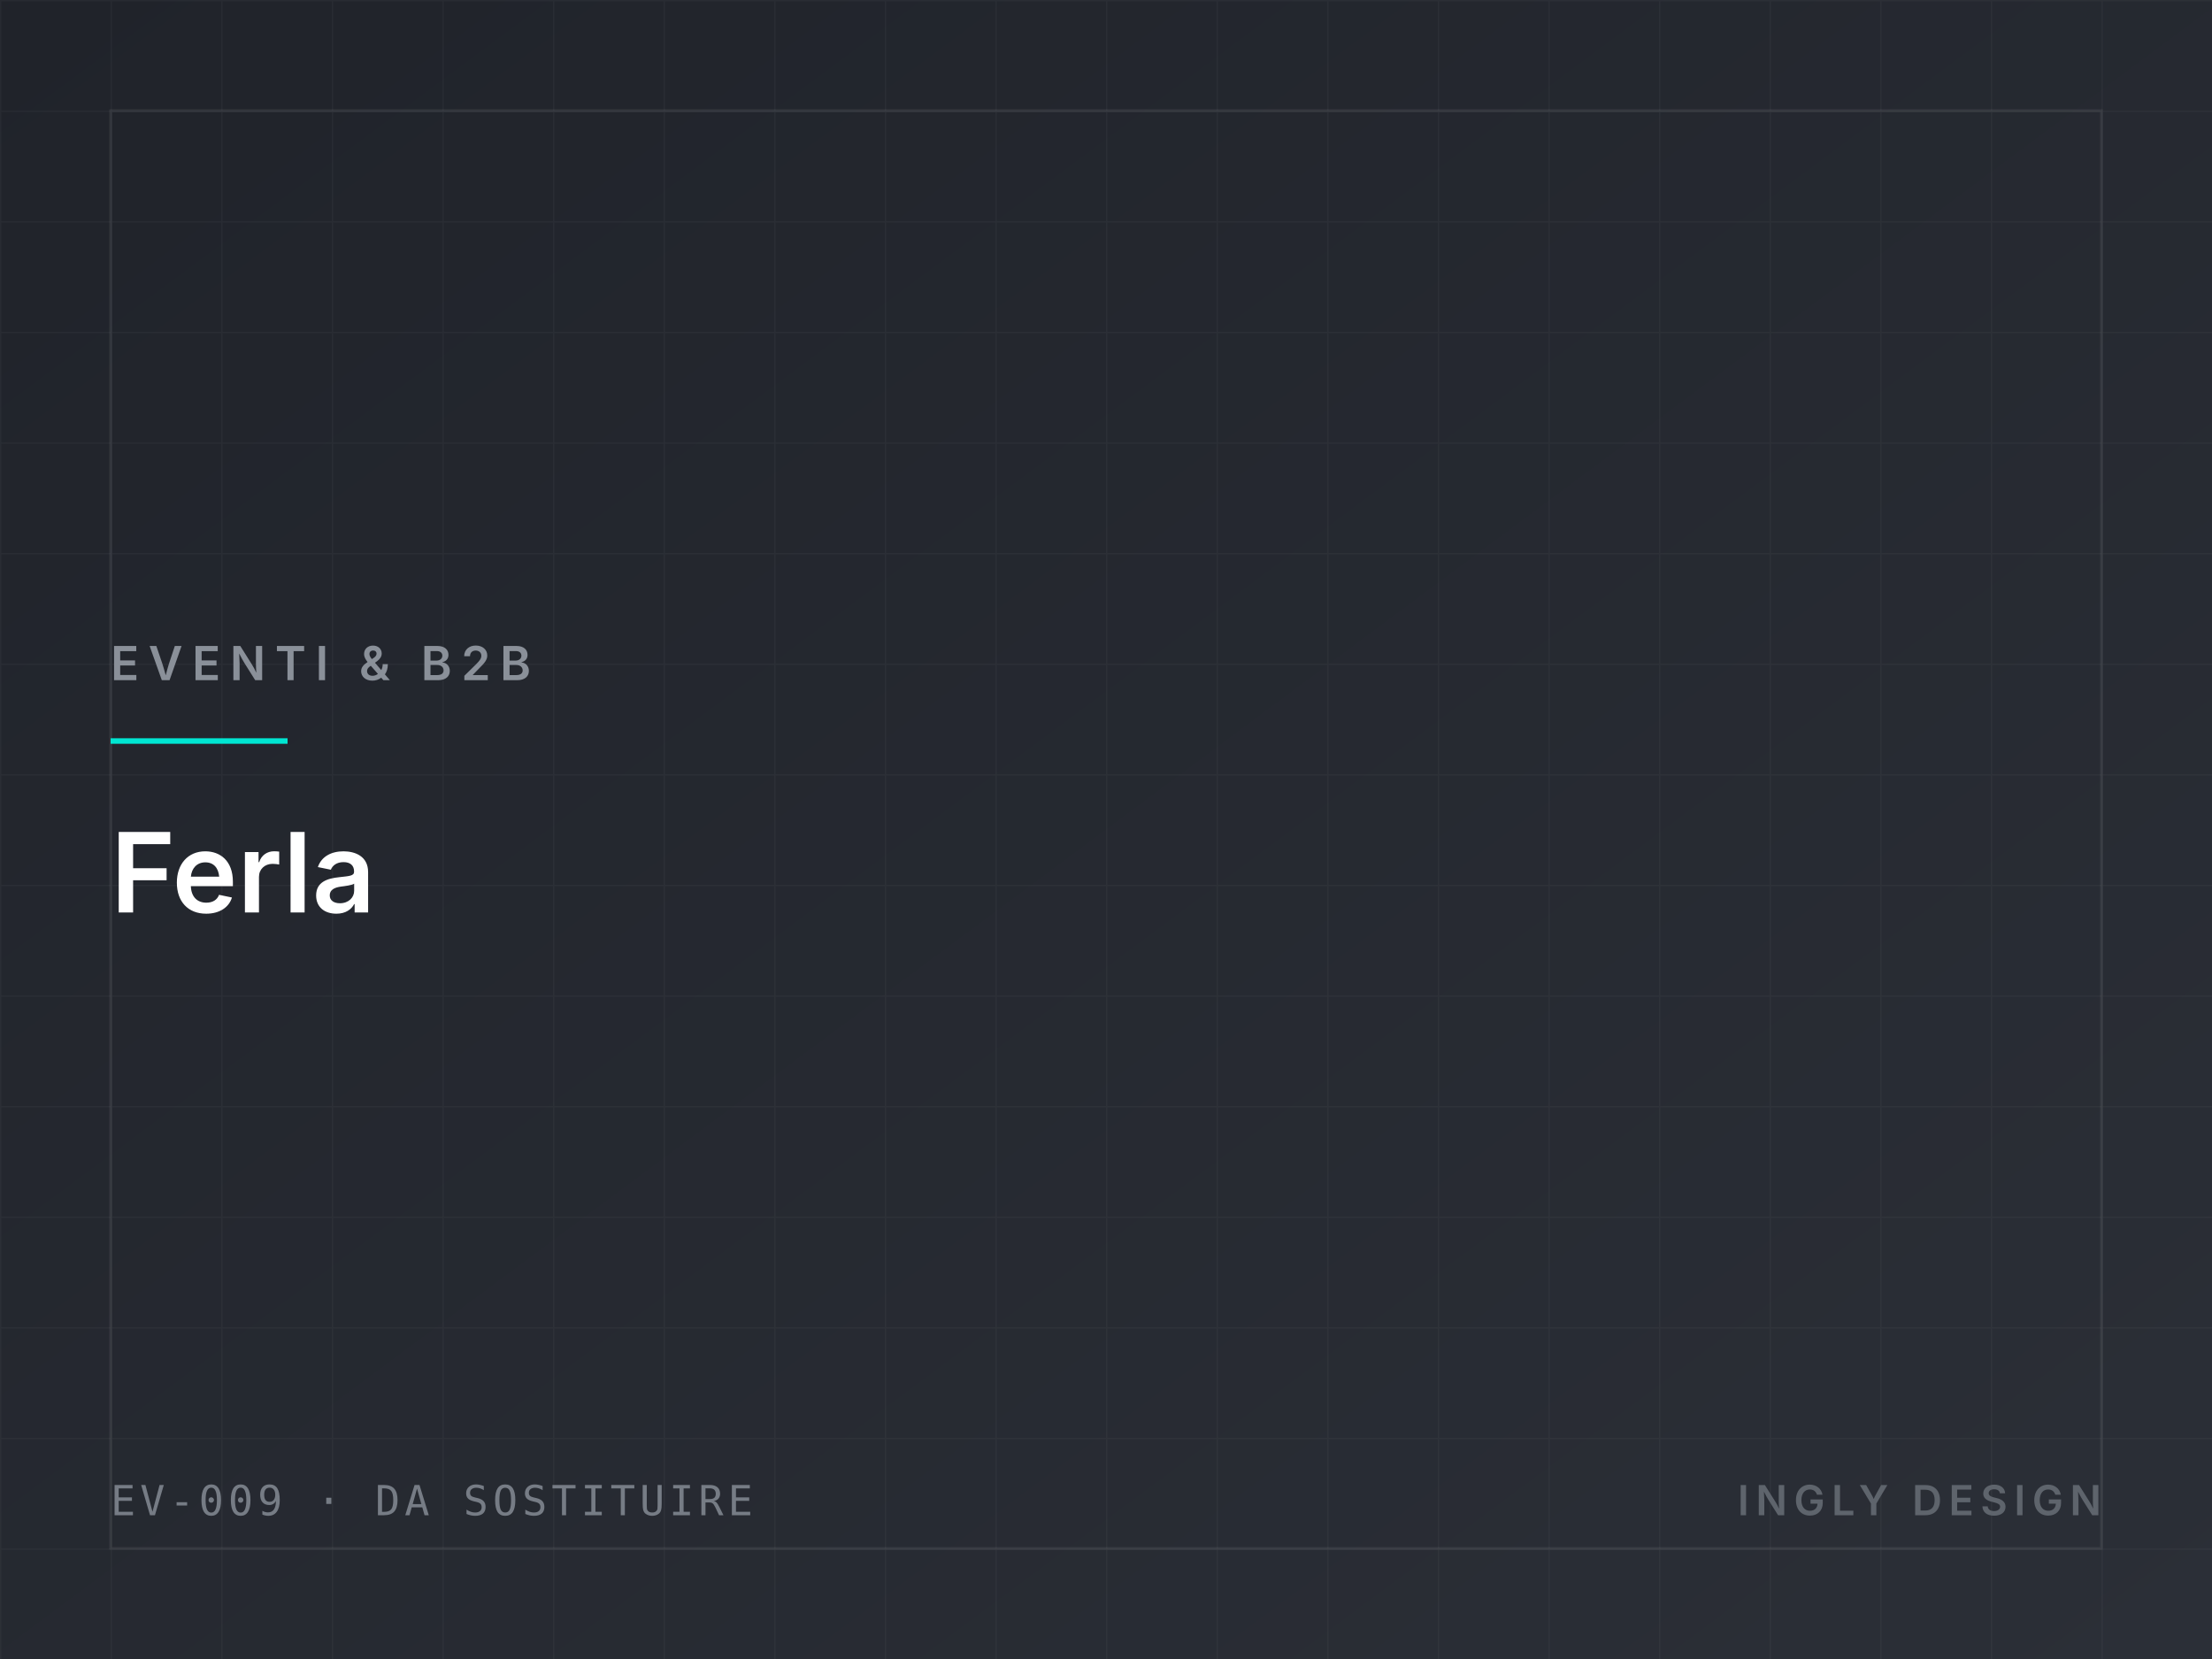
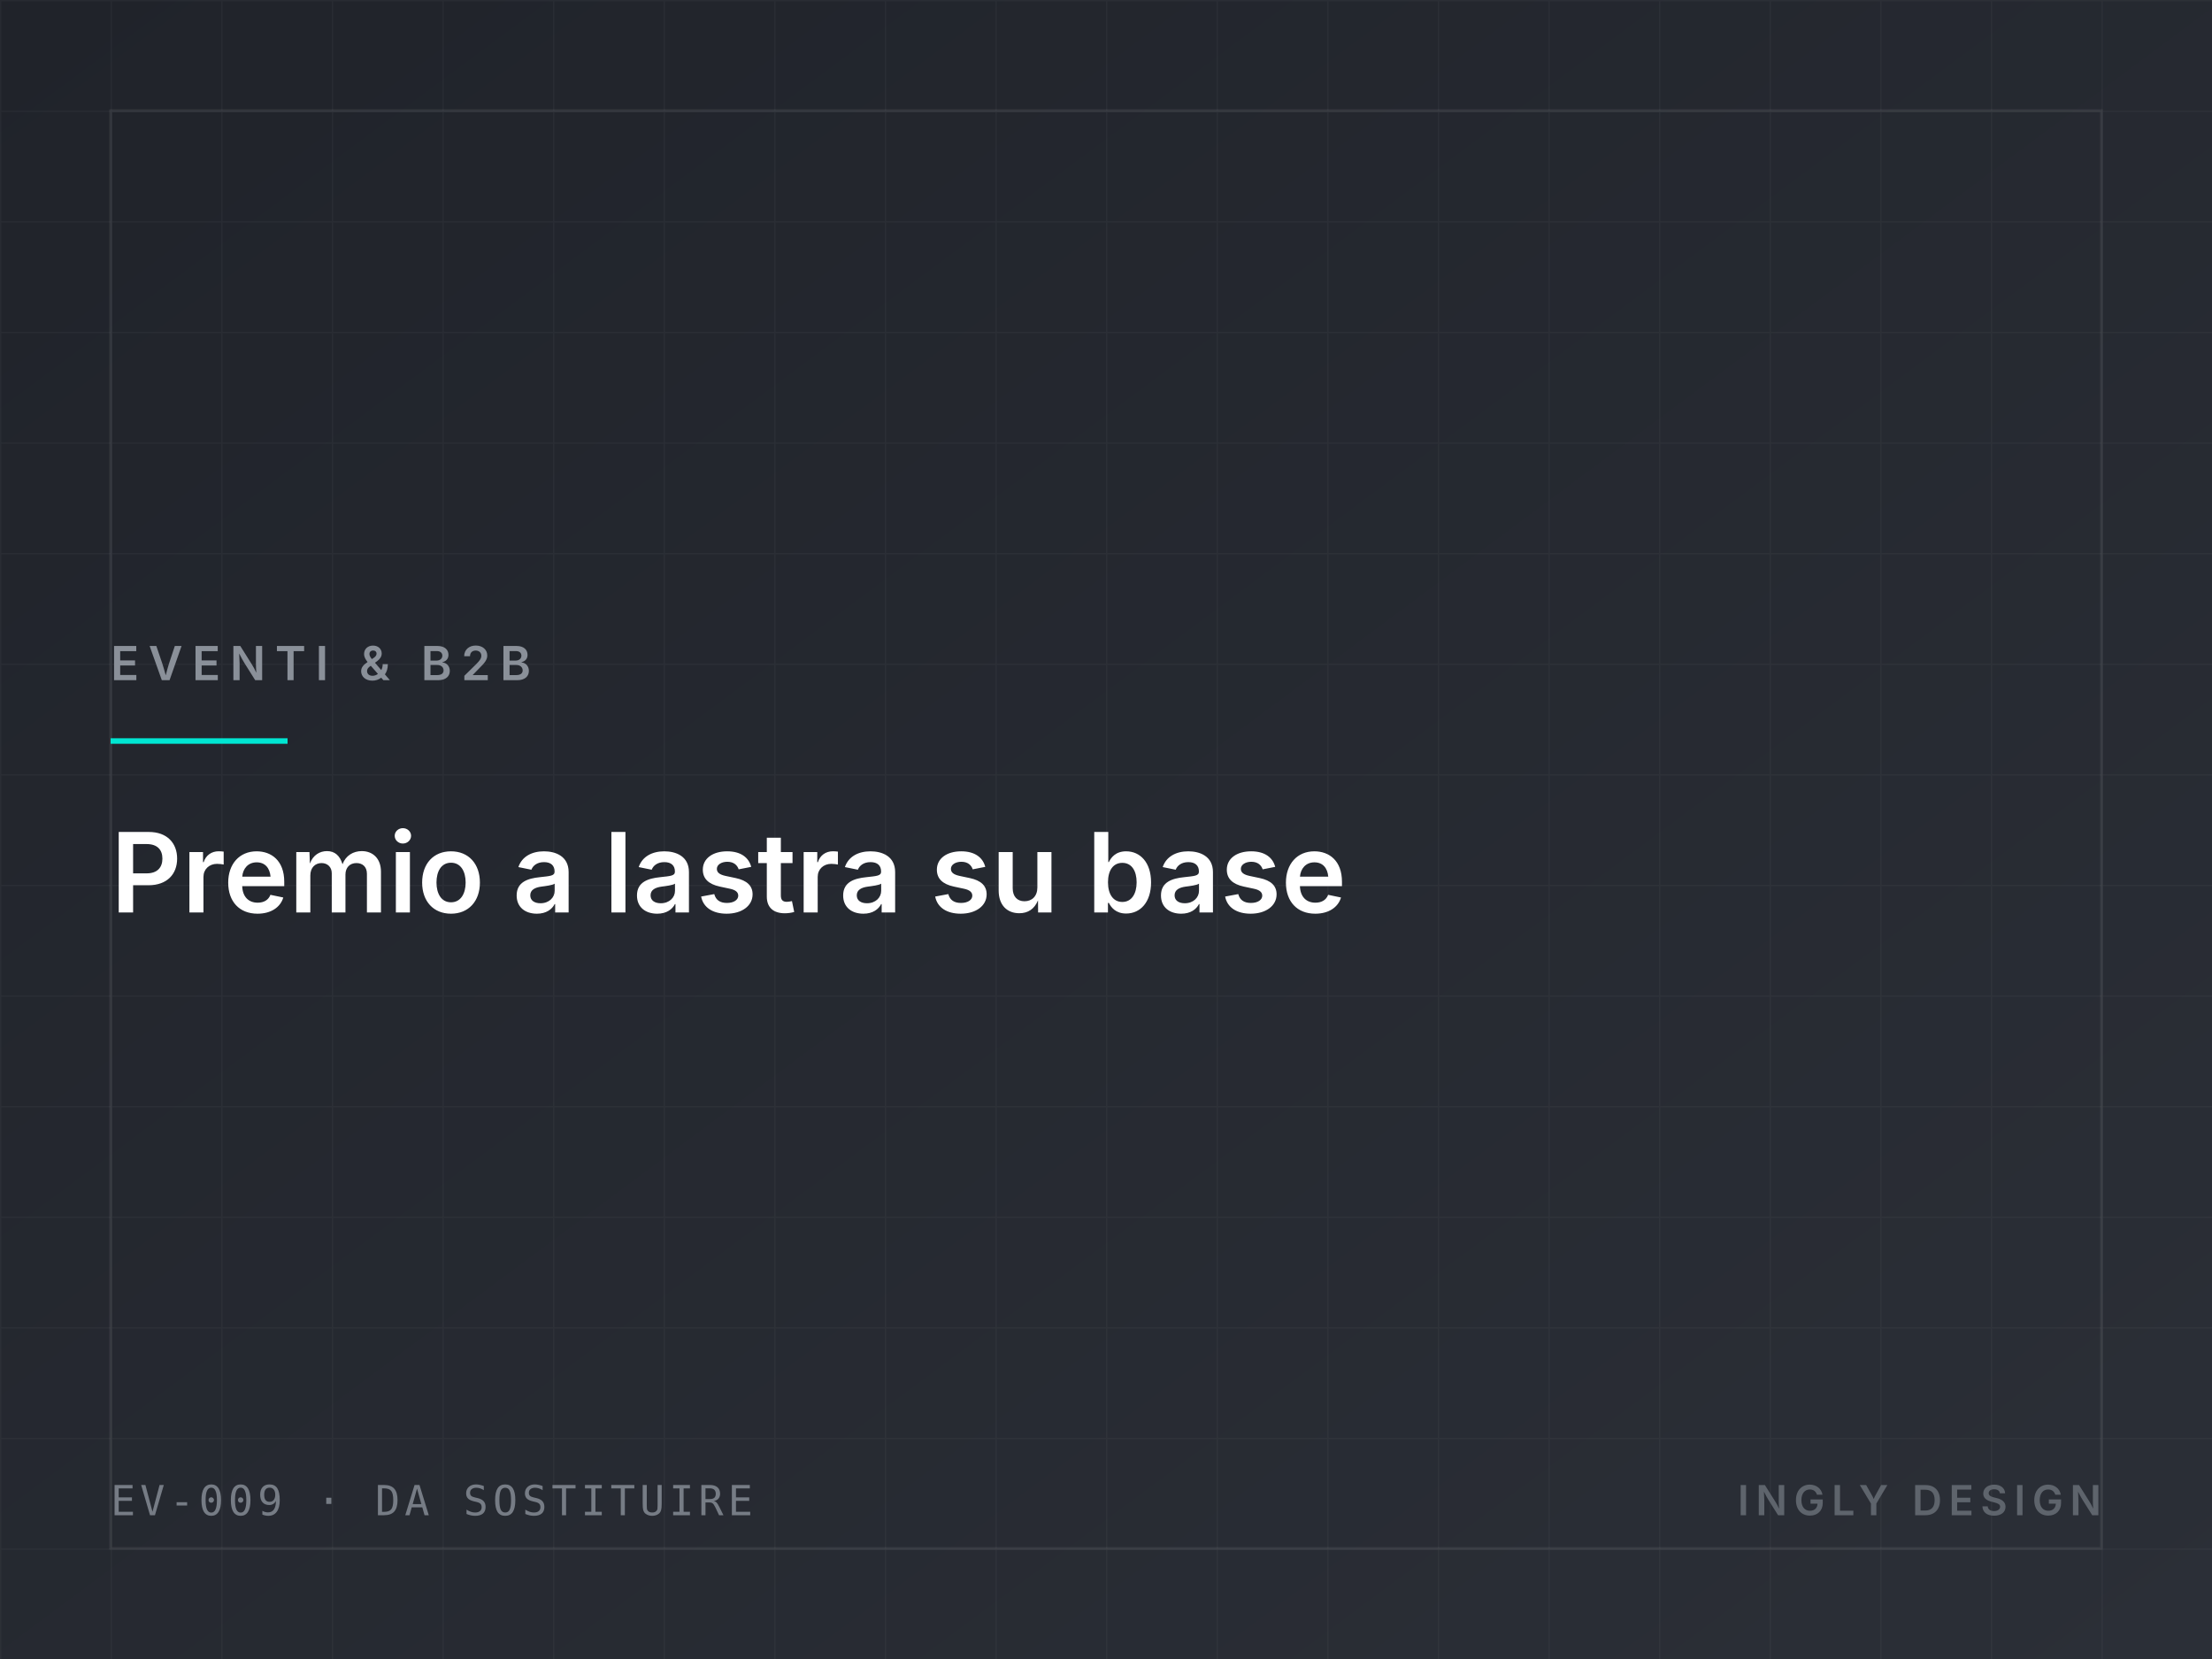
- <svg xmlns="http://www.w3.org/2000/svg" viewBox="0 0 800 600" width="800" height="600" role="img" aria-label="Ferla">
+ <svg xmlns="http://www.w3.org/2000/svg" viewBox="0 0 800 600" width="800" height="600" role="img" aria-label="Premio a lastra su base">
  <defs>
    <linearGradient id="g" x1="0" y1="0" x2="1" y2="1">
      <stop offset="0" stop-color="#20232A" />
      <stop offset="1" stop-color="#2B2F37" />
    </linearGradient>
    <pattern id="grid" width="40" height="40" patternUnits="userSpaceOnUse">
      <path d="M40 0H0V40" fill="none" stroke="#ffffff" stroke-opacity=".035" stroke-width="1" />
    </pattern>
  </defs>
  <rect width="800" height="600" fill="url(#g)" />
  <rect width="800" height="600" fill="url(#grid)" />
  <rect x="40" y="40" width="720" height="520" fill="none" stroke="#ffffff" stroke-opacity=".07" />
  <line x1="40" y1="268" x2="104" y2="268" stroke="#00E6D2" stroke-width="2" />
  <text x="40" y="246" font-family="system-ui,-apple-system,Segoe UI,sans-serif" font-size="17" font-weight="600" letter-spacing="3.4" fill="#8A9099">EVENTI &amp; B2B</text>
-   <text x="40" y="330" font-family="system-ui,-apple-system,Segoe UI,sans-serif" font-size="40" font-weight="600" fill="#FFFFFF">Ferla</text>
+   <text x="40" y="330" font-family="system-ui,-apple-system,Segoe UI,sans-serif" font-size="40" font-weight="600" fill="#FFFFFF">Premio a lastra su base</text>
  <text x="40" y="548" font-family="ui-monospace,SFMono-Regular,Menlo,monospace" font-size="15" letter-spacing="1.6" fill="#767C85">EV-009 · DA SOSTITUIRE</text>
  <text x="760" y="548" text-anchor="end" font-family="system-ui,-apple-system,Segoe UI,sans-serif" font-size="15" font-weight="600" letter-spacing="2.4" fill="#5E646C">INGLY DESIGN</text>
</svg>
